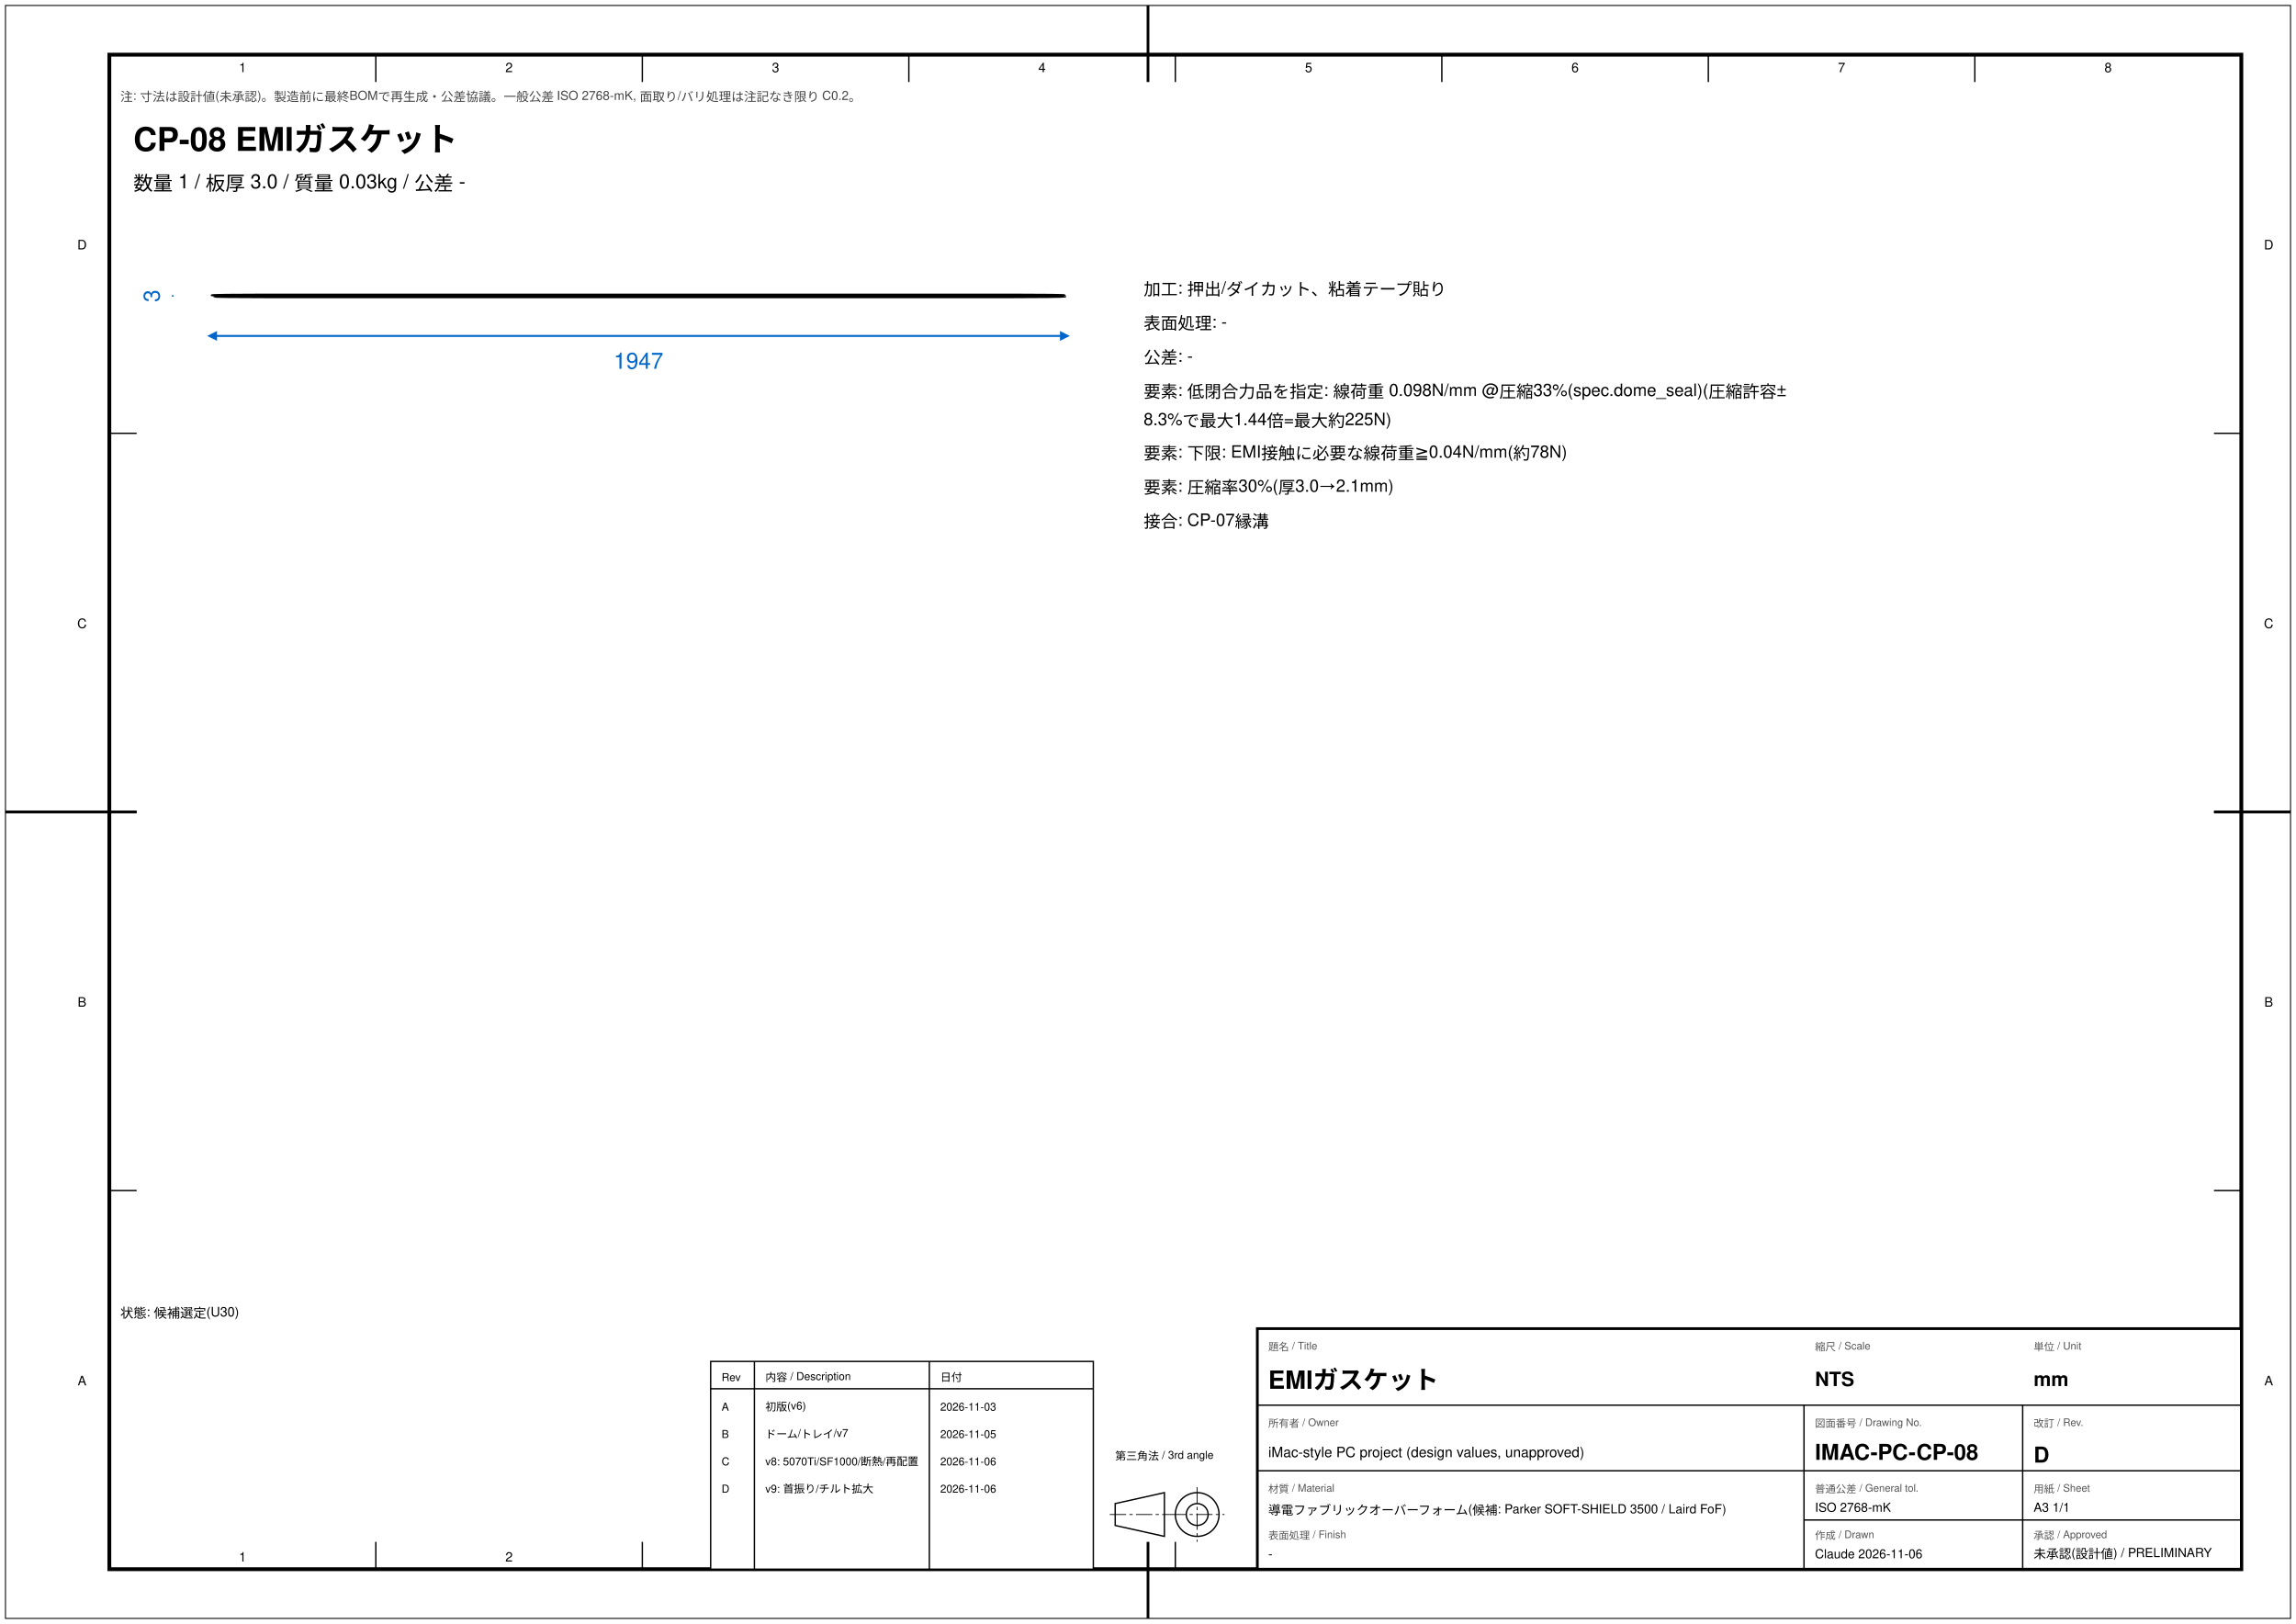
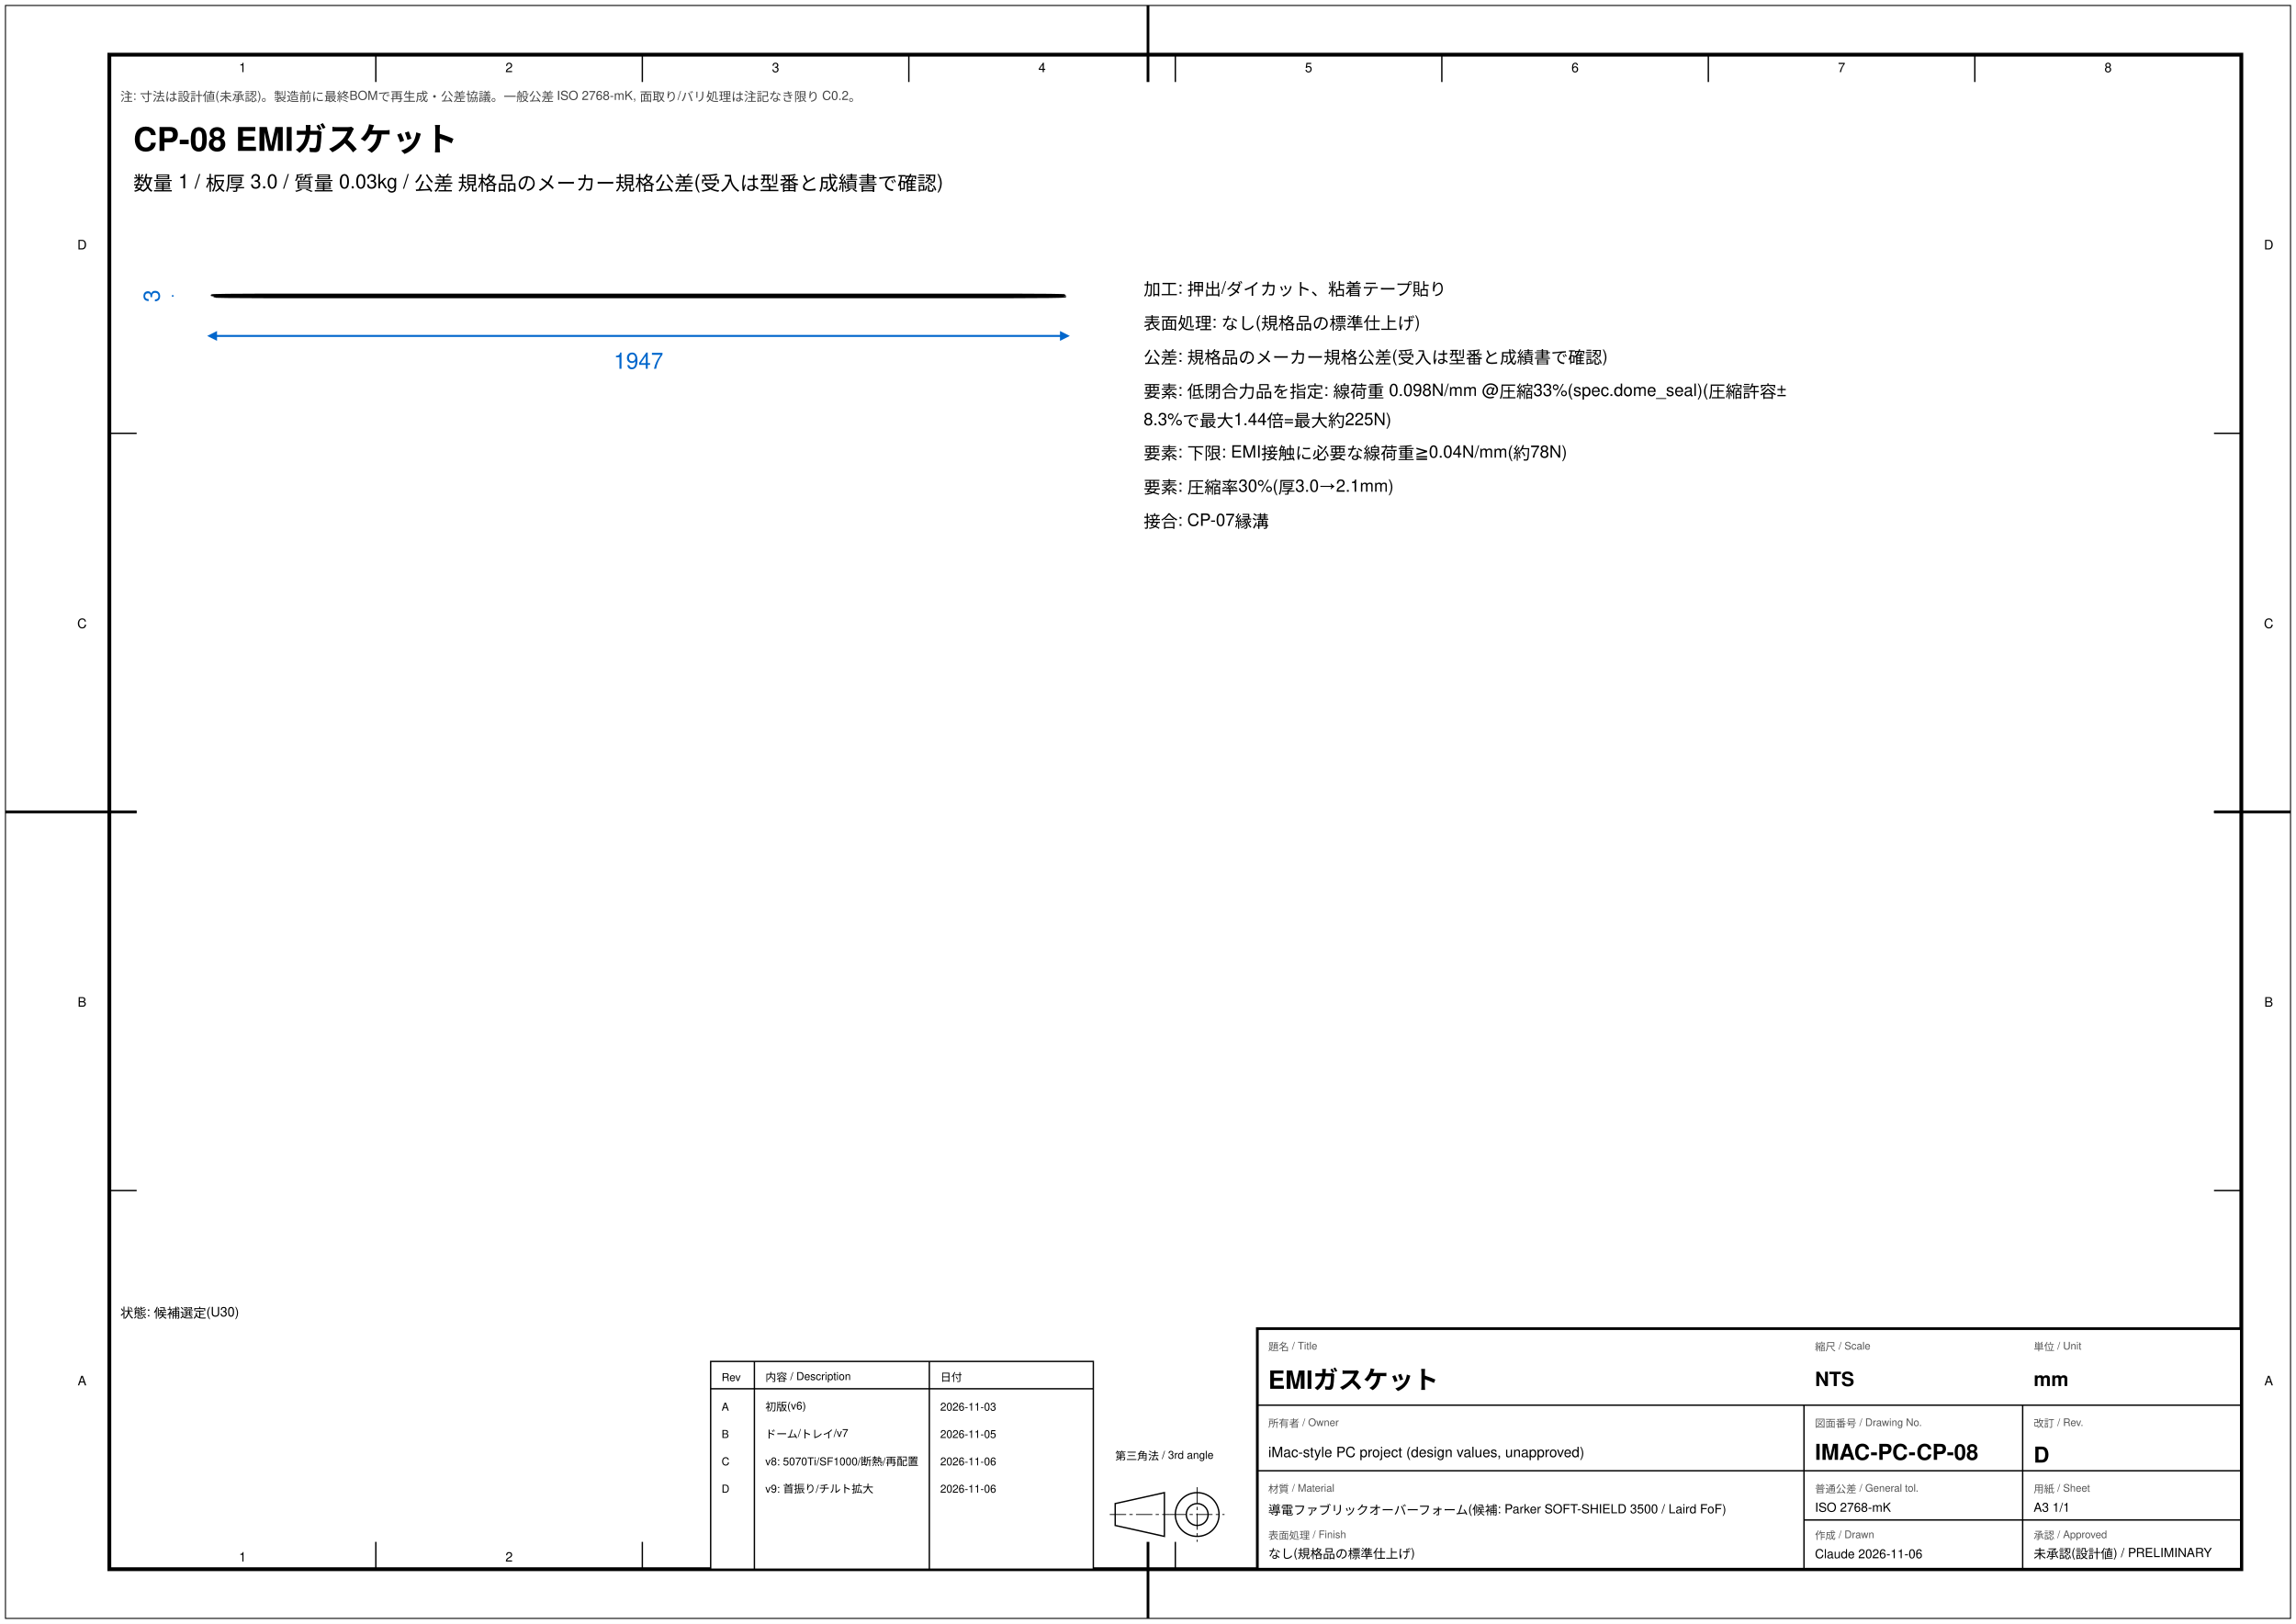
<svg xmlns="http://www.w3.org/2000/svg" viewBox="0 0 420 297" font-family="Helvetica,Arial,sans-serif">
  <defs>
    <marker id="a" markerWidth="5" markerHeight="5" refX="2.5" refY="2.5" orient="auto-start-reverse">
      <path d="M0,0 L5,2.5 L0,5 z" fill="#06c" />
    </marker>
  </defs>
  <g data-frame="1">
    <rect width="100%" height="100%" fill="#fff" />
    <rect x="1" y="1" width="418" height="295" fill="none" stroke="#000" stroke-width=".18" />
    <rect x="20" y="10" width="390" height="277" fill="none" stroke="#000" stroke-width=".7" />
    <line x1="68.75" y1="10" x2="68.75" y2="15" stroke="#000" stroke-width="0.25" />
    <line x1="68.75" y1="287" x2="68.75" y2="282" stroke="#000" stroke-width="0.25" />
    <text x="44.38" y="13.20" font-size="2.4" text-anchor="middle" font-weight="normal" fill="#000">1</text>
    <text x="44.38" y="285.60" font-size="2.4" text-anchor="middle" font-weight="normal" fill="#000">1</text>
    <line x1="117.5" y1="10" x2="117.5" y2="15" stroke="#000" stroke-width="0.25" />
    <line x1="117.5" y1="287" x2="117.5" y2="282" stroke="#000" stroke-width="0.25" />
    <text x="93.12" y="13.20" font-size="2.4" text-anchor="middle" font-weight="normal" fill="#000">2</text>
    <text x="93.12" y="285.60" font-size="2.4" text-anchor="middle" font-weight="normal" fill="#000">2</text>
    <line x1="166.25" y1="10" x2="166.25" y2="15" stroke="#000" stroke-width="0.25" />
    <line x1="166.25" y1="287" x2="166.25" y2="282" stroke="#000" stroke-width="0.25" />
    <text x="141.88" y="13.20" font-size="2.4" text-anchor="middle" font-weight="normal" fill="#000">3</text>
    <text x="141.88" y="285.60" font-size="2.4" text-anchor="middle" font-weight="normal" fill="#000">3</text>
    <line x1="215.0" y1="10" x2="215.0" y2="15" stroke="#000" stroke-width="0.25" />
    <line x1="215.0" y1="287" x2="215.0" y2="282" stroke="#000" stroke-width="0.25" />
    <text x="190.62" y="13.20" font-size="2.4" text-anchor="middle" font-weight="normal" fill="#000">4</text>
    <text x="190.62" y="285.60" font-size="2.4" text-anchor="middle" font-weight="normal" fill="#000">4</text>
    <line x1="263.75" y1="10" x2="263.75" y2="15" stroke="#000" stroke-width="0.25" />
    <line x1="263.75" y1="287" x2="263.75" y2="282" stroke="#000" stroke-width="0.25" />
    <text x="239.38" y="13.20" font-size="2.4" text-anchor="middle" font-weight="normal" fill="#000">5</text>
    <text x="239.38" y="285.60" font-size="2.4" text-anchor="middle" font-weight="normal" fill="#000">5</text>
    <line x1="312.5" y1="10" x2="312.5" y2="15" stroke="#000" stroke-width="0.25" />
    <line x1="312.5" y1="287" x2="312.5" y2="282" stroke="#000" stroke-width="0.25" />
    <text x="288.12" y="13.20" font-size="2.4" text-anchor="middle" font-weight="normal" fill="#000">6</text>
    <text x="288.12" y="285.60" font-size="2.4" text-anchor="middle" font-weight="normal" fill="#000">6</text>
    <line x1="361.25" y1="10" x2="361.25" y2="15" stroke="#000" stroke-width="0.25" />
    <line x1="361.25" y1="287" x2="361.25" y2="282" stroke="#000" stroke-width="0.25" />
    <text x="336.88" y="13.20" font-size="2.4" text-anchor="middle" font-weight="normal" fill="#000">7</text>
    <text x="336.88" y="285.60" font-size="2.4" text-anchor="middle" font-weight="normal" fill="#000">7</text>
    <text x="385.62" y="13.20" font-size="2.4" text-anchor="middle" font-weight="normal" fill="#000">8</text>
    <text x="385.62" y="285.60" font-size="2.4" text-anchor="middle" font-weight="normal" fill="#000">8</text>
    <line x1="20" y1="79.25" x2="25" y2="79.25" stroke="#000" stroke-width="0.25" />
    <line x1="410" y1="79.25" x2="405" y2="79.25" stroke="#000" stroke-width="0.25" />
    <line x1="20" y1="148.5" x2="25" y2="148.5" stroke="#000" stroke-width="0.25" />
    <line x1="410" y1="148.5" x2="405" y2="148.5" stroke="#000" stroke-width="0.25" />
    <line x1="20" y1="217.75" x2="25" y2="217.75" stroke="#000" stroke-width="0.25" />
    <line x1="410" y1="217.75" x2="405" y2="217.75" stroke="#000" stroke-width="0.25" />
    <text x="15.00" y="45.62" font-size="2.4" text-anchor="middle" font-weight="normal" fill="#000">D</text>
    <text x="415.00" y="45.62" font-size="2.4" text-anchor="middle" font-weight="normal" fill="#000">D</text>
    <text x="15.00" y="114.88" font-size="2.4" text-anchor="middle" font-weight="normal" fill="#000">C</text>
    <text x="415.00" y="114.88" font-size="2.4" text-anchor="middle" font-weight="normal" fill="#000">C</text>
    <text x="15.00" y="184.12" font-size="2.4" text-anchor="middle" font-weight="normal" fill="#000">B</text>
    <text x="415.00" y="184.12" font-size="2.4" text-anchor="middle" font-weight="normal" fill="#000">B</text>
    <text x="15.00" y="253.38" font-size="2.4" text-anchor="middle" font-weight="normal" fill="#000">A</text>
    <text x="415.00" y="253.38" font-size="2.4" text-anchor="middle" font-weight="normal" fill="#000">A</text>
    <line x1="1" y1="148.5" x2="25" y2="148.5" stroke="#000" stroke-width="0.5" />
    <line x1="405" y1="148.5" x2="419" y2="148.5" stroke="#000" stroke-width="0.5" />
    <line x1="210.0" y1="1" x2="210.0" y2="15" stroke="#000" stroke-width="0.5" />
    <line x1="210.0" y1="282" x2="210.0" y2="296" stroke="#000" stroke-width="0.5" />
    <rect x="230" y="243" width="180" height="44" fill="#fff" stroke="#000" stroke-width=".5" />
    <line x1="230" y1="257" x2="410" y2="257" stroke="#000" stroke-width="0.25" />
    <line x1="230" y1="269" x2="410" y2="269" stroke="#000" stroke-width="0.25" />
    <line x1="330" y1="257" x2="330" y2="287" stroke="#000" stroke-width="0.25" />
    <line x1="370" y1="257" x2="370" y2="287" stroke="#000" stroke-width="0.25" />
    <line x1="330" y1="278" x2="410" y2="278" stroke="#000" stroke-width="0.25" />
    <text x="232.00" y="247.00" font-size="1.9" text-anchor="start" font-weight="normal" fill="#555">題名 / Title</text>
    <text x="232.00" y="254.00" font-size="4.6" text-anchor="start" font-weight="bold" fill="#000">EMIガスケット</text>
    <text x="232.00" y="261.00" font-size="1.9" text-anchor="start" font-weight="normal" fill="#555">所有者 / Owner</text>
    <text x="232.00" y="266.50" font-size="2.6" text-anchor="start" font-weight="normal" fill="#000">iMac-style PC project (design values, unapproved)</text>
    <text x="232.00" y="273.00" font-size="1.9" text-anchor="start" font-weight="normal" fill="#555">材質 / Material</text>
    <text x="232.00" y="277.00" font-size="2.3" text-anchor="start" font-weight="normal" fill="#000">導電ファブリックオーバーフォーム(候補: Parker SOFT-SHIELD 3500 / Laird FoF)</text>
    <text x="232.00" y="281.50" font-size="1.9" text-anchor="start" font-weight="normal" fill="#555">表面処理 / Finish</text>
-     <text x="232.00" y="285.00" font-size="2.3" text-anchor="start" font-weight="normal" fill="#000">-</text>
+     <text x="232.00" y="285.00" font-size="2.3" text-anchor="start" font-weight="normal" fill="#000">なし(規格品の標準仕上げ)</text>
    <text x="332.00" y="261.00" font-size="1.9" text-anchor="start" font-weight="normal" fill="#555">図面番号 / Drawing No.</text>
    <text x="332.00" y="267.00" font-size="4.0" text-anchor="start" font-weight="bold" fill="#000">IMAC-PC-CP-08</text>
    <text x="332.00" y="273.00" font-size="1.9" text-anchor="start" font-weight="normal" fill="#555">普通公差 / General tol.</text>
    <text x="332.00" y="276.50" font-size="2.3" text-anchor="start" font-weight="normal" fill="#000">ISO 2768-mK</text>
    <text x="372.00" y="261.00" font-size="1.9" text-anchor="start" font-weight="normal" fill="#555">改訂 / Rev.</text>
    <text x="372.00" y="267.50" font-size="4.0" text-anchor="start" font-weight="bold" fill="#000">D</text>
    <text x="372.00" y="273.00" font-size="1.9" text-anchor="start" font-weight="normal" fill="#555">用紙 / Sheet</text>
    <text x="372.00" y="276.50" font-size="2.3" text-anchor="start" font-weight="normal" fill="#000">A3  1/1</text>
    <text x="332.00" y="247.00" font-size="1.9" text-anchor="start" font-weight="normal" fill="#555">縮尺 / Scale</text>
    <text x="332.00" y="253.50" font-size="3.6" text-anchor="start" font-weight="bold" fill="#000">NTS</text>
    <text x="372.00" y="247.00" font-size="1.9" text-anchor="start" font-weight="normal" fill="#555">単位 / Unit</text>
    <text x="372.00" y="253.50" font-size="3.6" text-anchor="start" font-weight="bold" fill="#000">mm</text>
    <text x="332.00" y="281.50" font-size="1.9" text-anchor="start" font-weight="normal" fill="#555">作成 / Drawn</text>
    <text x="332.00" y="285.00" font-size="2.3" text-anchor="start" font-weight="normal" fill="#000">Claude 2026-11-06</text>
    <text x="372.00" y="281.50" font-size="1.9" text-anchor="start" font-weight="normal" fill="#555">承認 / Approved</text>
    <text x="372.00" y="285.00" font-size="2.3" text-anchor="start" font-weight="normal" fill="#000">未承認(設計値) / PRELIMINARY</text>
    <g transform="translate(204,273)" stroke="#000" stroke-width=".25" fill="none">
      <path d="M0,2 L9,0 L9,8 L0,6 Z" />
      <line x1="-1" y1="4" x2="10" y2="4" stroke="#000" stroke-width="0.15" stroke-dasharray="3,0.6,0.6,0.6" />
      <circle cx="15" cy="4" r="4" />
      <circle cx="15" cy="4" r="2" />
      <line x1="10" y1="4" x2="20" y2="4" stroke="#000" stroke-width="0.15" stroke-dasharray="3,0.6,0.6,0.6" />
      <line x1="15" y1="-1" x2="15" y2="9" stroke="#000" stroke-width="0.15" stroke-dasharray="3,0.6,0.6,0.6" />
    </g>
    <text x="204.00" y="267.00" font-size="2.0" text-anchor="start" font-weight="normal" fill="#000">第三角法 / 3rd angle</text>
    <rect x="130" y="249" width="70" height="38" fill="#fff" stroke="#000" stroke-width=".25" />
    <line x1="130" y1="254" x2="200" y2="254" stroke="#000" stroke-width="0.25" />
    <line x1="138" y1="249" x2="138" y2="287" stroke="#000" stroke-width="0.25" />
    <line x1="170" y1="249" x2="170" y2="287" stroke="#000" stroke-width="0.25" />
    <text x="132.00" y="252.60" font-size="2.0" text-anchor="start" font-weight="normal" fill="#000">Rev</text>
    <text x="140.00" y="252.60" font-size="2.0" text-anchor="start" font-weight="normal" fill="#000">内容 / Description</text>
    <text x="172.00" y="252.60" font-size="2.0" text-anchor="start" font-weight="normal" fill="#000">日付</text>
    <text x="132.00" y="258.00" font-size="2.0" text-anchor="start" font-weight="normal" fill="#000">A</text>
    <text x="140.00" y="258.00" font-size="2.0" text-anchor="start" font-weight="normal" fill="#000">初版(v6)</text>
    <text x="172.00" y="258.00" font-size="2.0" text-anchor="start" font-weight="normal" fill="#000">2026-11-03</text>
    <text x="132.00" y="263.00" font-size="2.0" text-anchor="start" font-weight="normal" fill="#000">B</text>
    <text x="140.00" y="263.00" font-size="2.0" text-anchor="start" font-weight="normal" fill="#000">ドーム/トレイ/v7</text>
    <text x="172.00" y="263.00" font-size="2.0" text-anchor="start" font-weight="normal" fill="#000">2026-11-05</text>
    <text x="132.00" y="268.00" font-size="2.0" text-anchor="start" font-weight="normal" fill="#000">C</text>
    <text x="140.00" y="268.00" font-size="2.0" text-anchor="start" font-weight="normal" fill="#000">v8: 5070Ti/SF1000/断熱/再配置</text>
    <text x="172.00" y="268.00" font-size="2.0" text-anchor="start" font-weight="normal" fill="#000">2026-11-06</text>
    <text x="132.00" y="273.00" font-size="2.0" text-anchor="start" font-weight="normal" fill="#000">D</text>
    <text x="140.00" y="273.00" font-size="2.0" text-anchor="start" font-weight="normal" fill="#000">v9: 首振り/チルト拡大</text>
    <text x="172.00" y="273.00" font-size="2.0" text-anchor="start" font-weight="normal" fill="#000">2026-11-06</text>
    <text x="22.00" y="241.00" font-size="2.4" text-anchor="start" font-weight="normal" fill="#000">状態: 候補選定(U30)</text>
    <text x="22.00" y="18.50" font-size="2.3" text-anchor="start" font-weight="normal" fill="#444">注: 寸法は設計値(未承認)。製造前に最終BOMで再生成・公差協議。一般公差 ISO 2768-mK, 面取り/バリ処理は注記なき限り C0.2。</text>
  </g>
  <g transform="translate(22,18) scale(1.2)">
    <text x="2" y="8" font-size="5" font-weight="bold">CP-08 EMIガスケット</text>
-     <text x="2" y="14" font-size="3">数量 1 / 板厚 3.0 / 質量 0.03kg / 公差 -</text>
+     <text x="2" y="14" font-size="3">数量 1 / 板厚 3.0 / 質量 0.03kg / 公差 規格品のメーカー規格公差(受入は型番と成績書で確認)</text>
    <rect x="14" y="30" width="130.0" height="0.2" rx="8.0" fill="#eef2f6" stroke="#000" stroke-width=".5" />
    <line x1="14" y1="36.2" x2="144.0" y2="36.2" stroke="#06c" stroke-width=".3" marker-start="url(#a)" marker-end="url(#a)" />
    <text x="79.0" y="41.2" font-size="3.4" text-anchor="middle" fill="#06c">1947</text>
    <line x1="8" y1="30" x2="8" y2="30.2" stroke="#06c" stroke-width=".3" />
    <text x="6" y="30.1" font-size="3.4" text-anchor="middle" fill="#06c" transform="rotate(-90 6 30.10015)">3</text>
    <text x="156" y="30" font-size="2.6">加工: 押出/ダイカット、粘着テープ貼り</text>
-     <text x="156" y="35.2" font-size="2.6">表面処理: -</text>
-     <text x="156" y="40.4" font-size="2.6">公差: -</text>
+     <text x="156" y="35.2" font-size="2.6">表面処理: なし(規格品の標準仕上げ)</text>
+     <text x="156" y="40.4" font-size="2.6">公差: 規格品のメーカー規格公差(受入は型番と成績書で確認)</text>
    <text x="156" y="45.6" font-size="2.6">要素: 低閉合力品を指定: 線荷重 0.098N/mm @圧縮33%(spec.dome_seal)(圧縮許容±</text>
    <text x="156" y="49.8" font-size="2.6">8.3%で最大1.44倍=最大約225N)</text>
    <text x="156" y="55" font-size="2.6">要素: 下限: EMI接触に必要な線荷重≧0.04N/mm(約78N)</text>
    <text x="156" y="60.2" font-size="2.6">要素: 圧縮率30%(厚3.0→2.1mm)</text>
    <text x="156" y="65.4" font-size="2.6">接合: CP-07縁溝</text>
  </g>
</svg>
